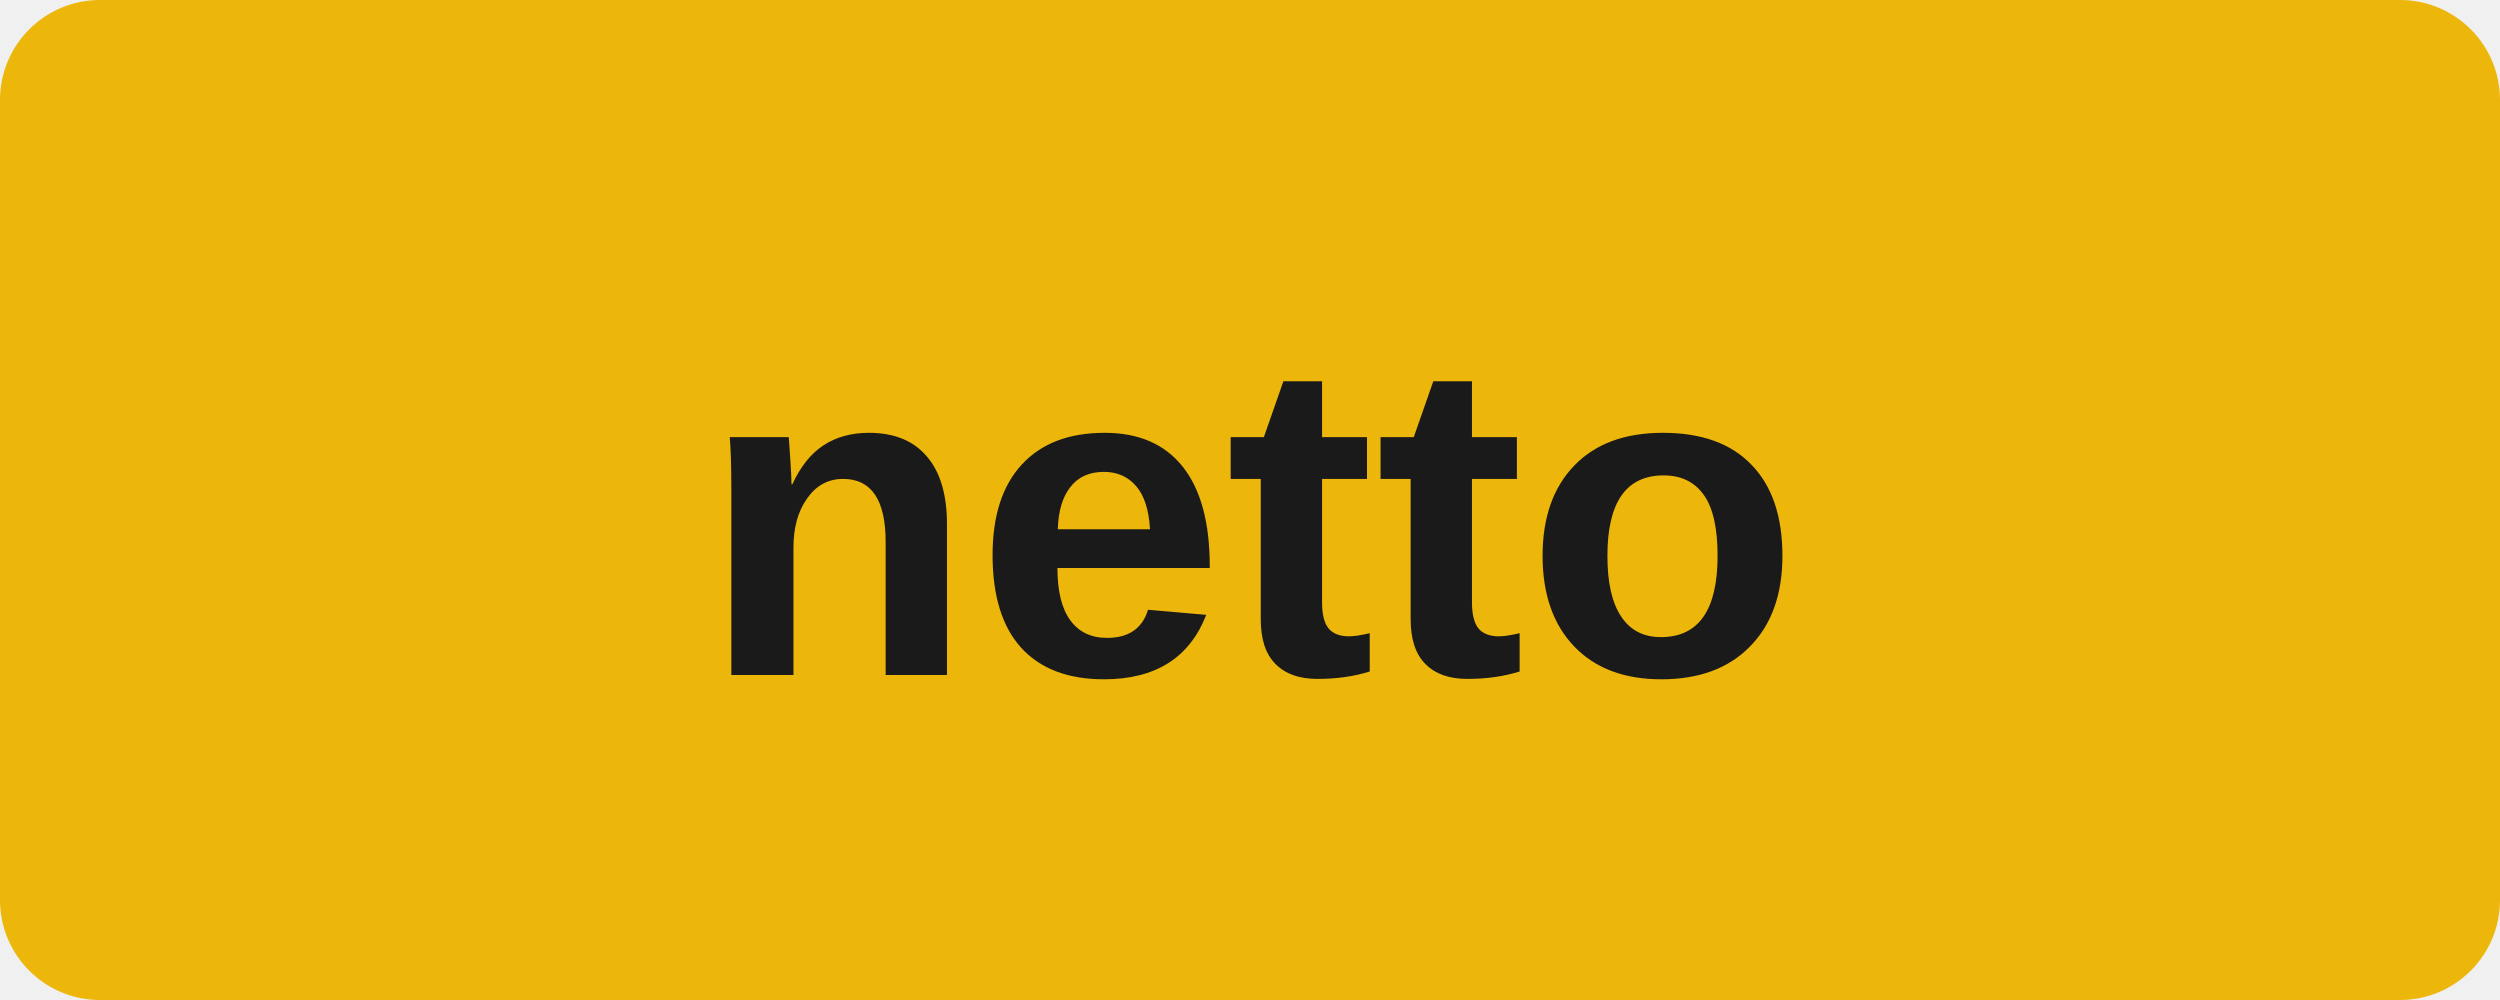
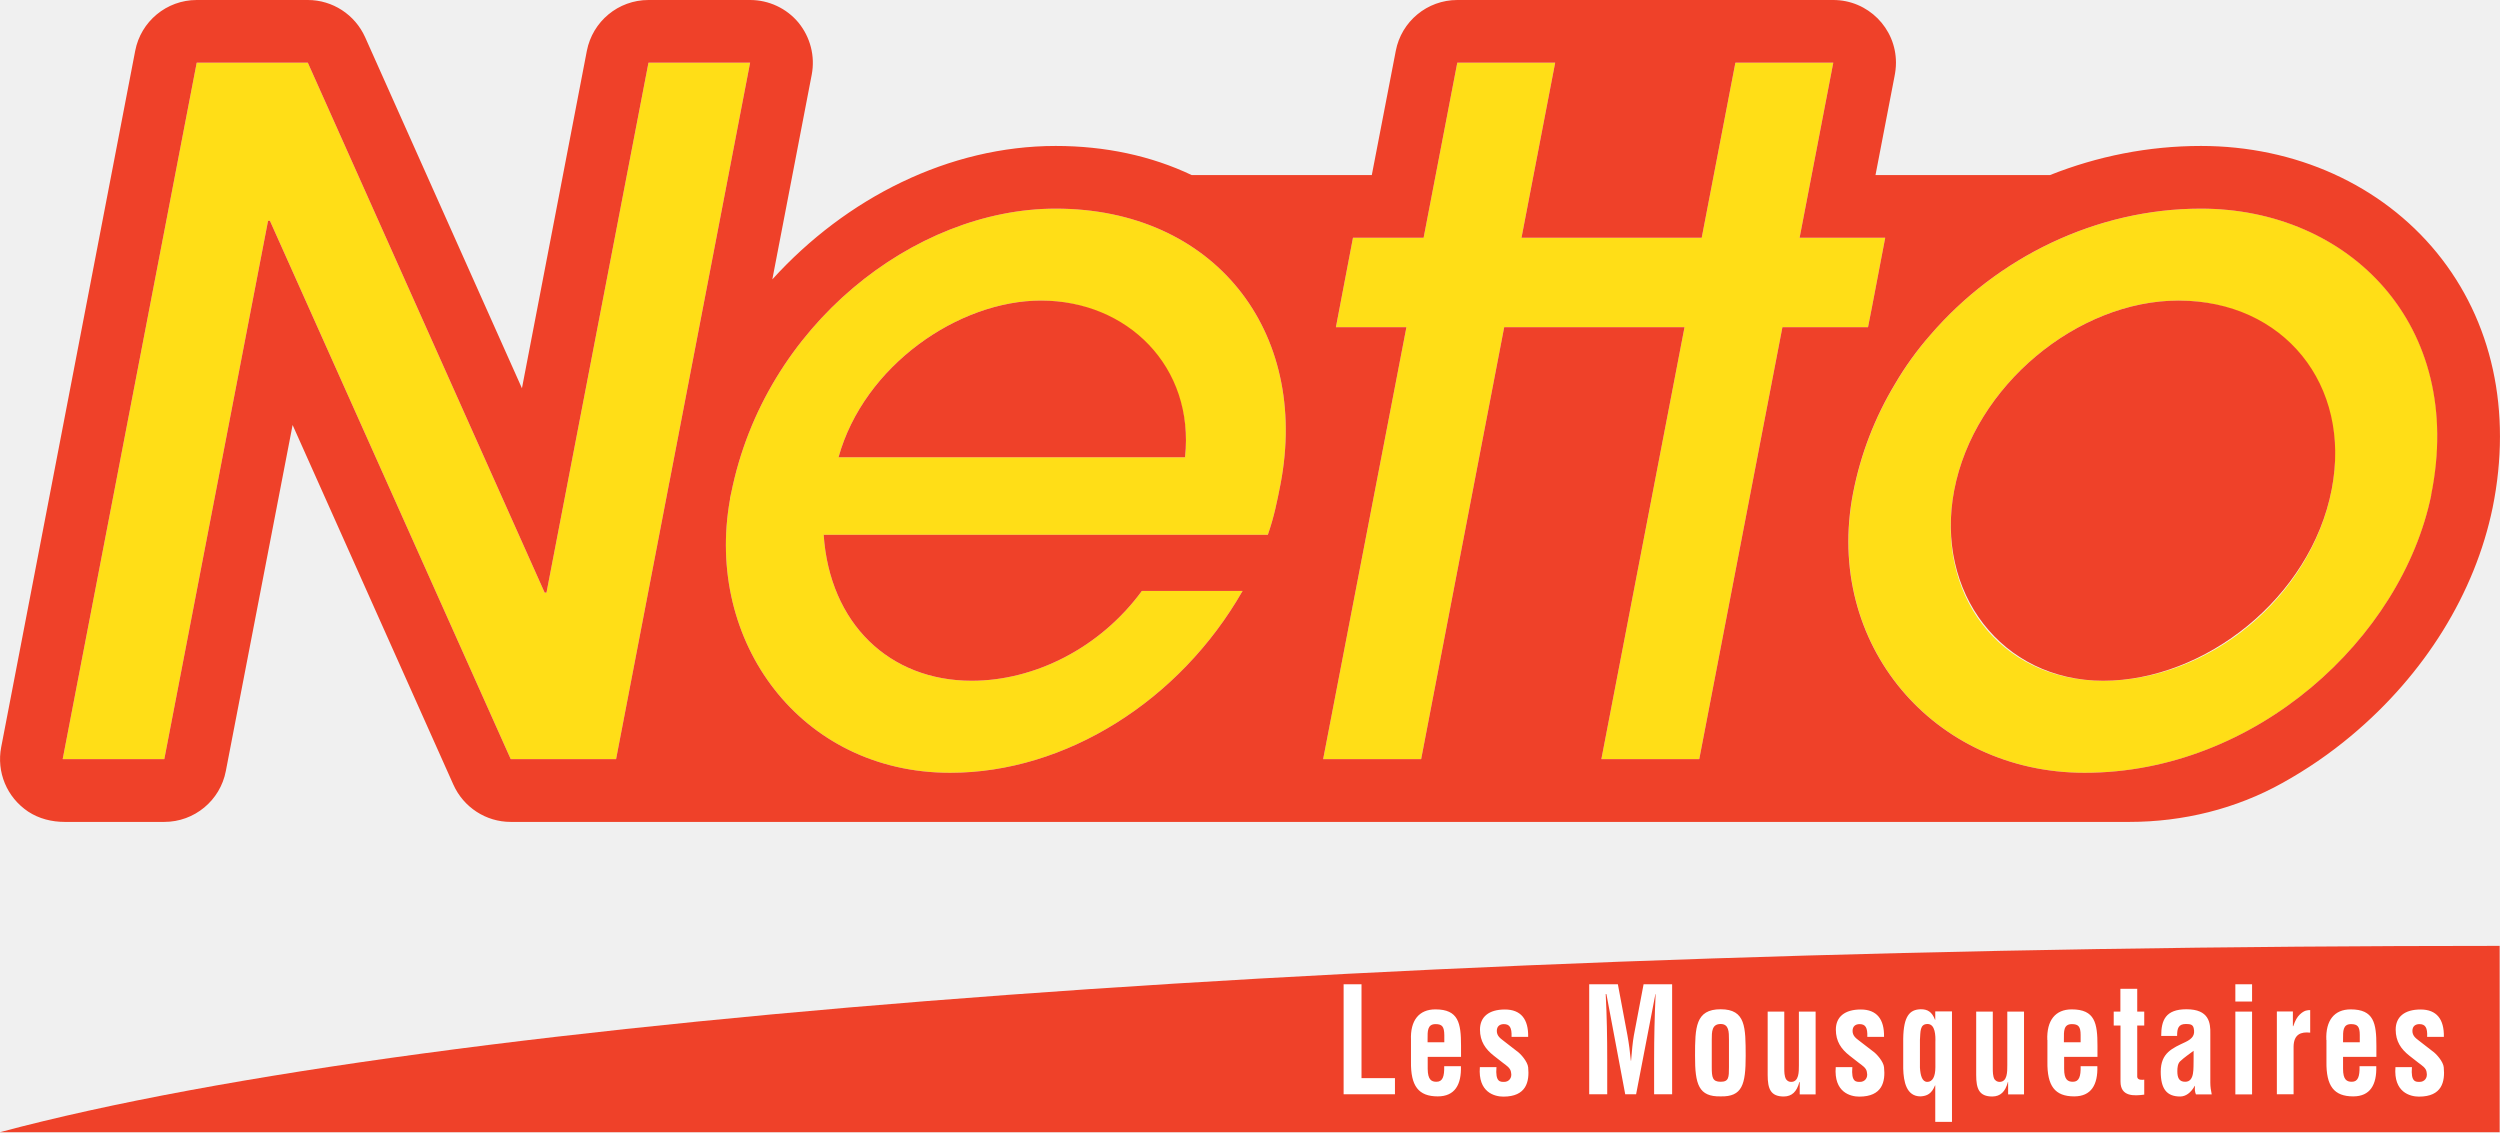
- <svg xmlns="http://www.w3.org/2000/svg" viewBox="0 0 100 40" role="img" aria-label="Netto">
-   <rect width="100" height="40" rx="4" fill="#EDB60A" />
-   <text x="50" y="27" font-family="Arial Black,Arial,sans-serif" font-size="18" font-weight="900" fill="#1A1A1A" text-anchor="middle">netto</text>
+ <svg xmlns="http://www.w3.org/2000/svg" id="Calque_2" data-name="Calque 2" viewBox="0 0 213.77 96.81">
+   <defs>
+     <style>
+       .cls-1 {
+         fill: #ffde17;
+       }
+ 
+       .cls-1, .cls-2, .cls-3, .cls-4, .cls-5 {
+         stroke-width: 0px;
+       }
+ 
+       .cls-2 {
+         fill: #fedc00;
+       }
+ 
+       .cls-3 {
+         fill: #e8320d;
+       }
+ 
+       .cls-4 {
+         fill: #fff;
+       }
+ 
+       .cls-5 {
+         fill: #ef4129;
+       }
+     </style>
+   </defs>
+   <g id="Calque_2-2" data-name="Calque 2">
+     <g id="Ebene_1" data-name="Ebene 1">
+       <g>
+         <g>
+           <path id="path29" class="cls-5" d="M213.74,96.81H0c37.59-10.06,120.87-15.93,213.74-15.93v15.93" />
+           <path class="cls-4" d="M114.89,93.57v-9.41h1.53v8.03h2.86v1.38h-4.39M120.65,88.93c-.07-1.67.68-2.62,2.09-2.62,1.98,0,2.19,1.18,2.19,3.11v.95h-2.85v1.03c.01.93.32,1.1.75,1.1.53,0,.68-.45.66-1.33h1.43c.05,1.58-.52,2.58-1.98,2.58-1.65,0-2.32-.89-2.29-2.97v-1.86M123.5,89.12v-.61c-.01-.72-.18-.94-.75-.94-.71,0-.68.63-.68,1.26v.29h1.43ZM127.96,91.24c-.11,1.3.33,1.27.66,1.27.4,0,.69-.34.59-.79-.03-.4-.43-.63-.7-.84l-.78-.61c-.71-.56-1.18-1.22-1.18-2.23,0-1.09.76-1.72,2.13-1.72s2.02.83,1.99,2.34h-1.42c.03-.79-.16-1.09-.66-1.09-.34,0-.6.18-.6.58s.26.61.54.82l1.16.9c.36.24.93.92.98,1.39.12,1.23-.15,2.51-2.12,2.51-.76,0-2.18-.37-2.01-2.52h1.42M137.43,93.57h-1.54v-9.41h2.45l.82,4.37c.13.71.22,1.44.29,2.17h.02c.08-.93.13-1.55.24-2.17l.83-4.37h2.44v9.41h-1.54v-2.96c0-1.87.04-3.74.13-5.61h-.02l-1.65,8.57h-.93l-1.61-8.57h-.06c.1,1.87.13,3.74.13,5.61v2.96M144.94,90.28c0-2.42.03-3.98,2.19-3.98s2.13,1.56,2.14,3.98c0,2.46-.29,3.51-2.14,3.47-1.88.04-2.2-1.02-2.19-3.47M146.37,91.26c0,.86.06,1.24.76,1.24s.71-.38.71-1.24v-2.36c0-.66,0-1.34-.71-1.34-.76,0-.76.67-.76,1.34v2.36ZM153.88,92.52h-.02c-.22.84-.64,1.23-1.33,1.24-1.13,0-1.38-.66-1.38-1.84v-5.42h1.42v4.84c0,.31,0,.67.15.94.12.16.25.23.44.23.67,0,.66-.87.66-1.42v-4.59h1.43v7.08h-1.36v-1.06M158.39,91.24c-.11,1.3.33,1.27.66,1.27.4,0,.69-.34.59-.79-.02-.4-.43-.63-.7-.84l-.78-.61c-.72-.56-1.18-1.22-1.18-2.23,0-1.09.76-1.72,2.13-1.72s2.02.83,1.99,2.34h-1.43c.03-.79-.16-1.09-.66-1.09-.34,0-.6.18-.6.58s.26.61.54.82l1.17.9c.36.24.94.92.98,1.39.13,1.23-.14,2.51-2.12,2.51-.76,0-2.18-.37-2.01-2.52h1.43M166.91,95.93h-1.43v-3.12h-.02c-.28.7-.67.91-1.24.94-1.21,0-1.45-1.26-1.48-2.38v-2.56c.03-1.94.56-2.48,1.48-2.51.59-.01.98.21,1.24.9h.02v-.72h1.43v9.44M165.49,89.13c.02-.56,0-1.57-.67-1.57s-.6.66-.65,1.37v2.36c.04.68.19,1.22.63,1.22s.69-.44.69-1.25v-2.12h0ZM171.71,92.52h-.02c-.22.84-.64,1.23-1.33,1.24-1.13,0-1.38-.66-1.38-1.84v-5.42h1.42v4.84c0,.31,0,.67.14.94.13.16.26.23.44.23.67,0,.66-.87.66-1.42v-4.59h1.43v7.08h-1.36v-1.06M175.06,88.93c-.06-1.67.68-2.62,2.09-2.62,1.99,0,2.2,1.18,2.2,3.11v.95h-2.85v1.03c0,.93.32,1.1.75,1.1.53,0,.68-.45.66-1.33h1.43c.05,1.58-.52,2.58-1.98,2.58-1.65,0-2.32-.89-2.29-2.97v-1.86M177.91,89.12v-.61c0-.72-.18-.94-.75-.94-.72,0-.68.63-.68,1.26v.29h1.43ZM183.35,93.6c-.85.11-2.03.2-2.03-1.12v-4.79h-.58v-1.19h.57v-1.95h1.44v1.95h.6v1.19h-.6v4.39c.03.3.43.26.6.24v1.28M187.77,93.58c-.1-.23-.11-.48-.08-.73h-.02c-.33.59-.77.91-1.25.91-1.15,0-1.66-.66-1.66-2.12,0-1.62,1-2.01,2.12-2.54.6-.29.83-.6.7-1.18-.07-.31-.28-.36-.67-.36-.65,0-.75.39-.75,1.02h-1.36c0-1.34.37-2.28,2.16-2.28,1.94,0,2.06,1.16,2.04,2.1v4.18c0,.34.05.67.12,1h-1.35M187.57,89.85c-.35.27-.78.55-1.15.9-.21.2-.24.55-.24.85,0,.54.14.9.67.9.84,0,.69-1.21.72-1.9v-.76h0ZM192.57,93.58h-1.43v-7.08h1.43v7.08ZM192.57,85.64h-1.43v-1.48h1.43v1.48ZM196.07,87.75h.02c.17-.51.35-.8.56-1,.41-.39.68-.37.89-.38v1.93c-.79-.09-1.4.14-1.42,1.18v4.09h-1.43v-7.08h1.37v1.26M198.92,88.93c-.07-1.67.68-2.62,2.08-2.62,1.99,0,2.2,1.18,2.2,3.11v.95h-2.85v1.03c0,.93.32,1.1.75,1.1.53,0,.68-.45.66-1.33h1.43c.05,1.58-.52,2.58-1.97,2.58-1.65,0-2.32-.89-2.29-2.97v-1.86M201.78,89.12v-.61c0-.72-.18-.94-.75-.94-.71,0-.68.63-.68,1.26v.29h1.43ZM206.24,91.24c-.11,1.3.33,1.27.66,1.27.41,0,.69-.34.6-.79-.02-.4-.43-.63-.7-.84l-.78-.61c-.71-.56-1.17-1.22-1.17-2.23,0-1.09.76-1.72,2.13-1.72s2.02.83,1.99,2.34h-1.43c.04-.79-.16-1.09-.66-1.09-.34,0-.6.18-.6.58s.26.61.54.82l1.16.9c.36.24.94.92.98,1.39.12,1.23-.14,2.51-2.12,2.51-.76,0-2.18-.37-2.01-2.52h1.43" />
+         </g>
+         <g>
+           <path class="cls-3" d="M62.46,42.41c-.02.1-.03.19-.04.29l.1-.53c-.02.08-.04.16-.06.24Z" />
+           <path class="cls-2" d="M62.46,42.41c-.02.1-.03.19-.04.29l.1-.53c-.02.08-.04.16-.06.24Z" />
+           <path class="cls-1" d="M188.2,17.84c-8.93,0-17.43,4.17-23.14,10.8h0c-1.13,1.3-2.14,2.7-3,4.17h0c-1.72,2.85-2.95,6-3.6,9.36-2.49,12.9,6.9,23.91,19.8,23.91,14.64,0,27.12-11.51,29.64-23.75,2.96-14.56-7.04-24.49-19.69-24.49ZM199.38,41.84c-1.78,9.26-10.52,16.37-19.54,16.37s-14.41-7.6-12.74-16.29c1.71-8.94,10.56-16.22,19.17-16.22s14.83,7.2,13.11,16.14h0ZM153.88,20.33l2.88-14.97h-8.37l-2.88,14.97h-15.41l2.88-14.97h-8.37l-2.88,14.97h-6.04l-1.46,7.65h6.03l-7.12,36.93h8.38l7.1-36.93h15.42l-7.11,36.93h8.37l7.11-36.93h7.32l.33-1.68,1.14-5.97s-7.32,0-7.32,0ZM55.45,5.36l-8.72,45.31h-.16L26.32,5.36h-9.5l-11.46,59.55h8.69l8.87-46.03h.16l20.59,46.03h9.01l4.49-23.34s.02-.12.03-.17c.02-.08.03-.15.05-.23l6.89-35.81s-8.69,0-8.69,0ZM90.27,17.84c-12.08,0-24.88,9.98-27.75,24.33l-.1.53c-2.18,12.13,6.01,23.38,18.83,23.38,9.84,0,19.62-6.13,25-15.55h-8.61c-3.58,4.88-9.17,7.68-14.55,7.68-7.03,0-12.14-4.88-12.66-12.48h37.98c.55-1.58.8-2.9,1.08-4.31,2.53-13.16-5.73-23.58-19.22-23.58ZM101.33,39.1h-29.63c2.18-7.85,10.28-13.4,17.31-13.4s13.15,5.63,12.32,13.4Z" />
+           <path class="cls-5" d="M186.27,25.7c-8.61,0-17.46,7.28-19.17,16.22-1.67,8.69,4.05,16.29,12.74,16.29s17.76-7.11,19.54-16.37c1.72-8.94-4.1-16.14-13.11-16.14ZM186.27,25.7c-8.61,0-17.46,7.28-19.17,16.22-1.67,8.69,4.05,16.29,12.74,16.29s17.76-7.11,19.54-16.37c1.72-8.94-4.1-16.14-13.11-16.14ZM89.01,25.7c-7.03,0-15.13,5.55-17.31,13.4h29.63c.83-7.77-4.95-13.4-12.32-13.4ZM186.27,25.7c-8.61,0-17.46,7.28-19.17,16.22-1.67,8.69,4.05,16.29,12.74,16.29s17.76-7.11,19.54-16.37c1.72-8.94-4.1-16.14-13.11-16.14ZM89.01,25.7c-7.03,0-15.13,5.55-17.31,13.4h29.63c.83-7.77-4.95-13.4-12.32-13.4ZM89.01,25.7c-7.03,0-15.13,5.55-17.31,13.4h29.63c.83-7.77-4.95-13.4-12.32-13.4Z" />
+           <path class="cls-5" d="M208.37,21.61c-4.74-5.8-12.09-9.13-20.17-9.13-4.5,0-8.86.88-12.91,2.49h-14.92l1.62-8.41c.08-.39.13-.79.13-1.2C162.12,2.4,159.72,0,156.76,0h-32.15C122.04,0,119.83,1.83,119.35,4.35l-2.05,10.62h-15.4c-3.45-1.64-7.39-2.49-11.63-2.49-9.11,0-17.91,4.44-24.23,11.41l3.37-17.51c.3-1.58-.12-3.2-1.13-4.44-1.02-1.23-2.54-1.94-4.14-1.94h-8.69c-2.58,0-4.78,1.83-5.27,4.35l-5.55,28.85L31.22,3.18C30.35,1.25,28.44,0,26.32,0h-9.5C14.25,0,12.04,1.83,11.56,4.35L.1,63.9c-.4,2.1.46,4.26,2.31,5.5.93.61,2.02.88,3.12.88h8.52c2.57,0,4.78-1.83,5.26-4.35l5.71-29.59,13.75,30.76c.87,1.93,2.78,3.18,4.9,3.18h138.41c4.58,0,9.12-1.11,13.12-3.35,2.05-1.14,4.01-2.48,5.85-4.02,6.29-5.26,10.58-12.19,12.09-19.5,1.67-8.24-.02-15.98-4.77-21.8ZM57.2,41.4s-.02.12-.03.17l-4.49,23.34h-9.01L23.08,18.88h-.16l-8.87,46.03H5.36L16.82,5.36h9.5l20.25,45.31h.16L55.45,5.36h8.69l-6.89,35.81c-.02.08-.03.15-.05.23ZM109.49,41.42c-.28,1.41-.53,2.73-1.08,4.31h-37.98c.52,7.6,5.63,12.48,12.66,12.48,5.38,0,10.97-2.8,14.55-7.68h8.61c-5.38,9.42-15.16,15.55-25,15.55-12.82,0-21.01-11.25-18.83-23.38,0-.1.02-.19.04-.29.02-.08.04-.16.06-.24,2.87-14.35,15.67-24.33,27.75-24.33,13.49,0,21.75,10.42,19.22,23.58ZM145.3,64.91h-8.37l7.11-36.93h-15.42l-7.1,36.93h-8.38l7.12-36.93h-6.03l1.46-7.65h6.04l2.88-14.97h8.37l-2.88,14.97h15.41l2.88-14.97h8.37l-2.88,14.97h7.32l-1.14,5.97-.33,1.68h-7.32l-7.11,36.93ZM207.89,42.33c-2.52,12.24-15,23.75-29.64,23.75-12.9,0-22.29-11.01-19.8-23.91.65-3.36,1.88-6.51,3.6-9.36h0c.86-1.47,1.87-2.87,3-4.16h0c5.71-6.64,14.21-10.81,23.14-10.81,12.65,0,22.65,9.93,19.69,24.49Z" />
+         </g>
+       </g>
+     </g>
+   </g>
</svg>
